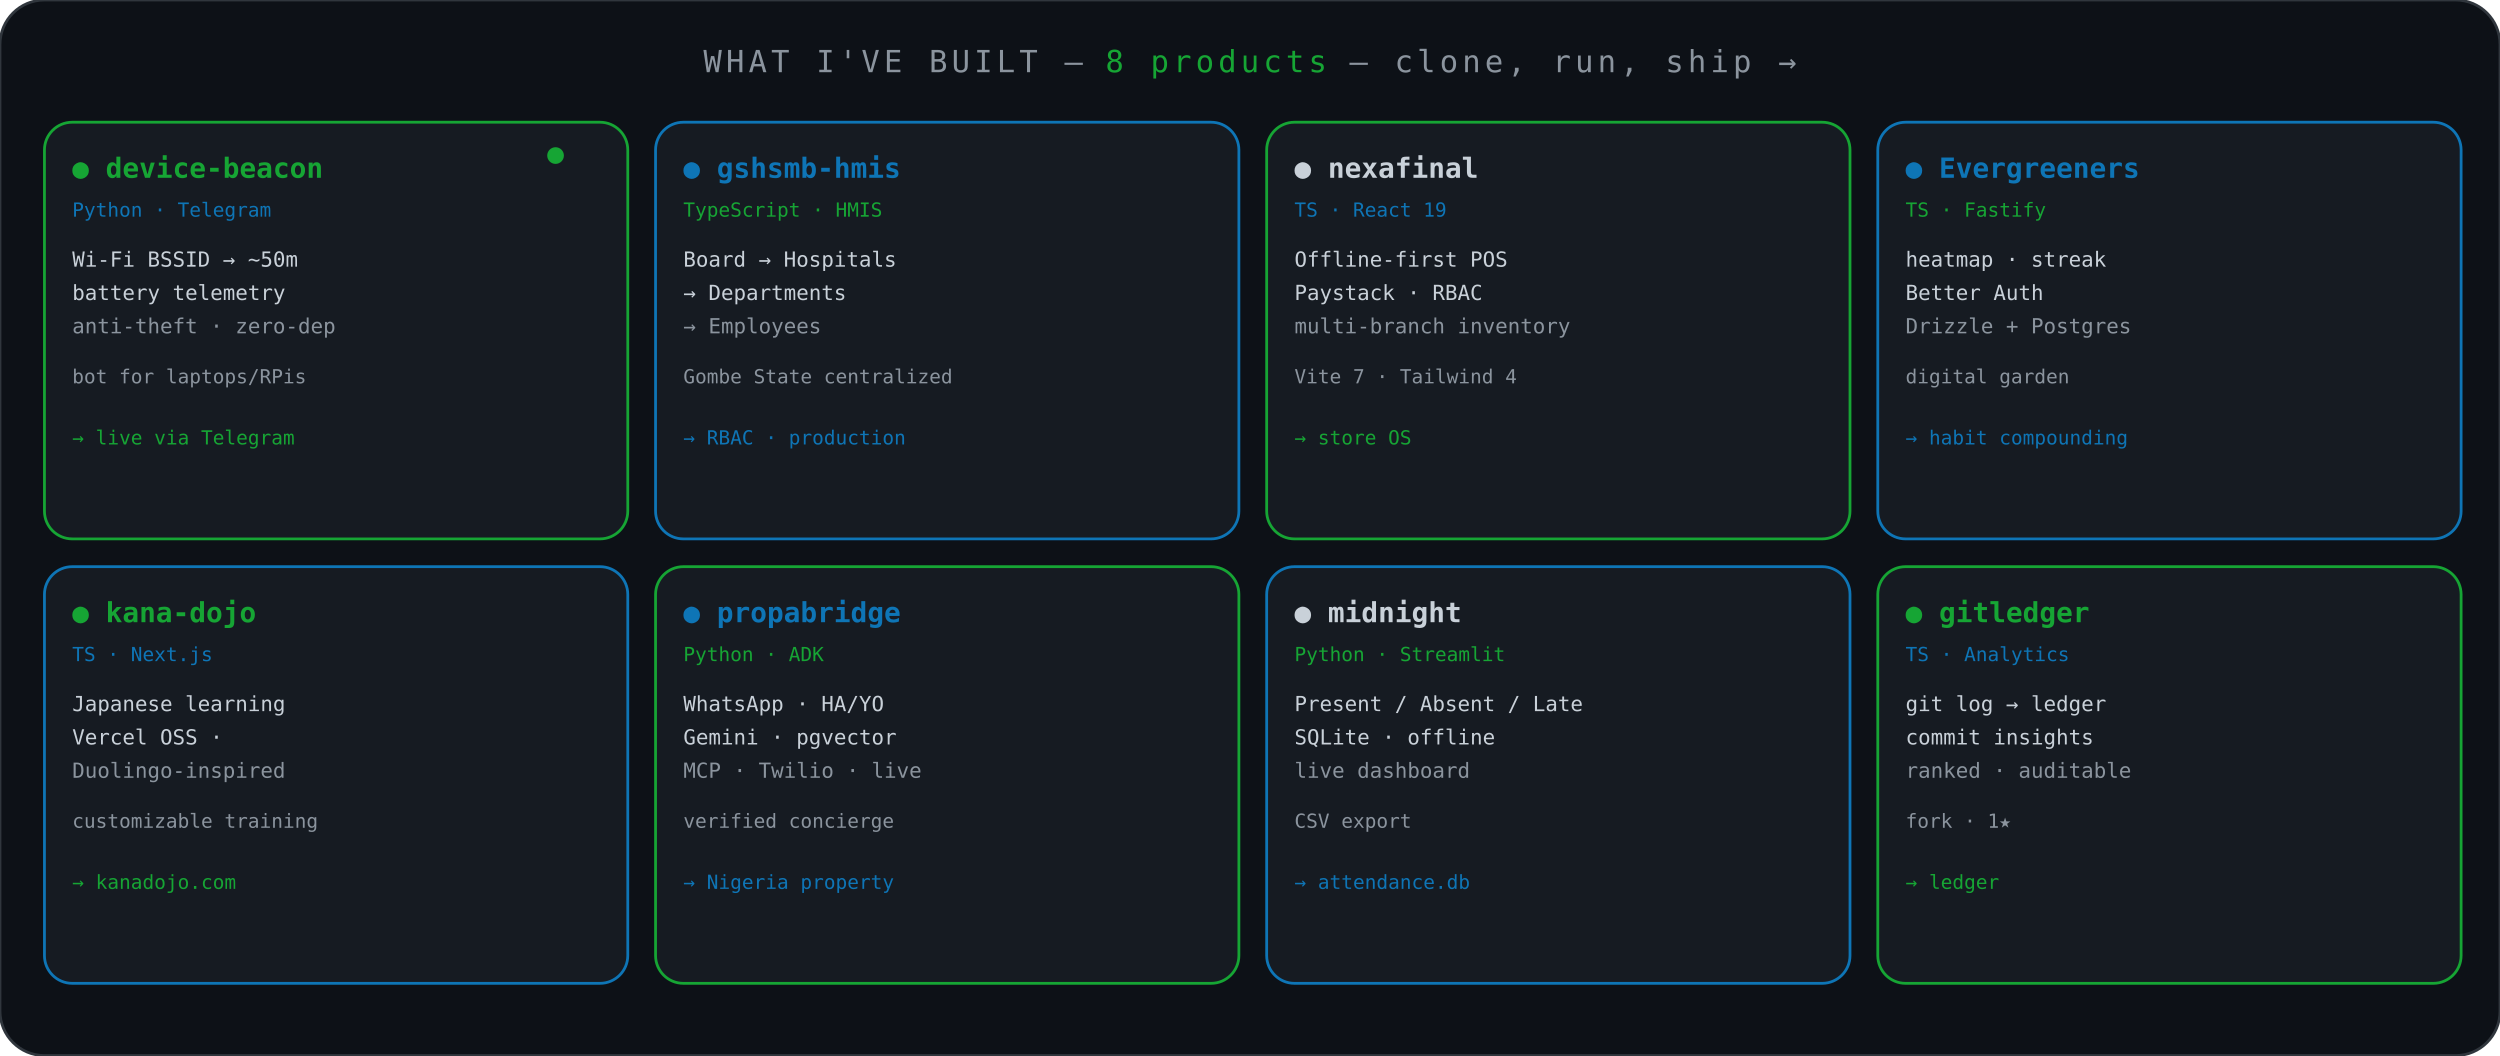
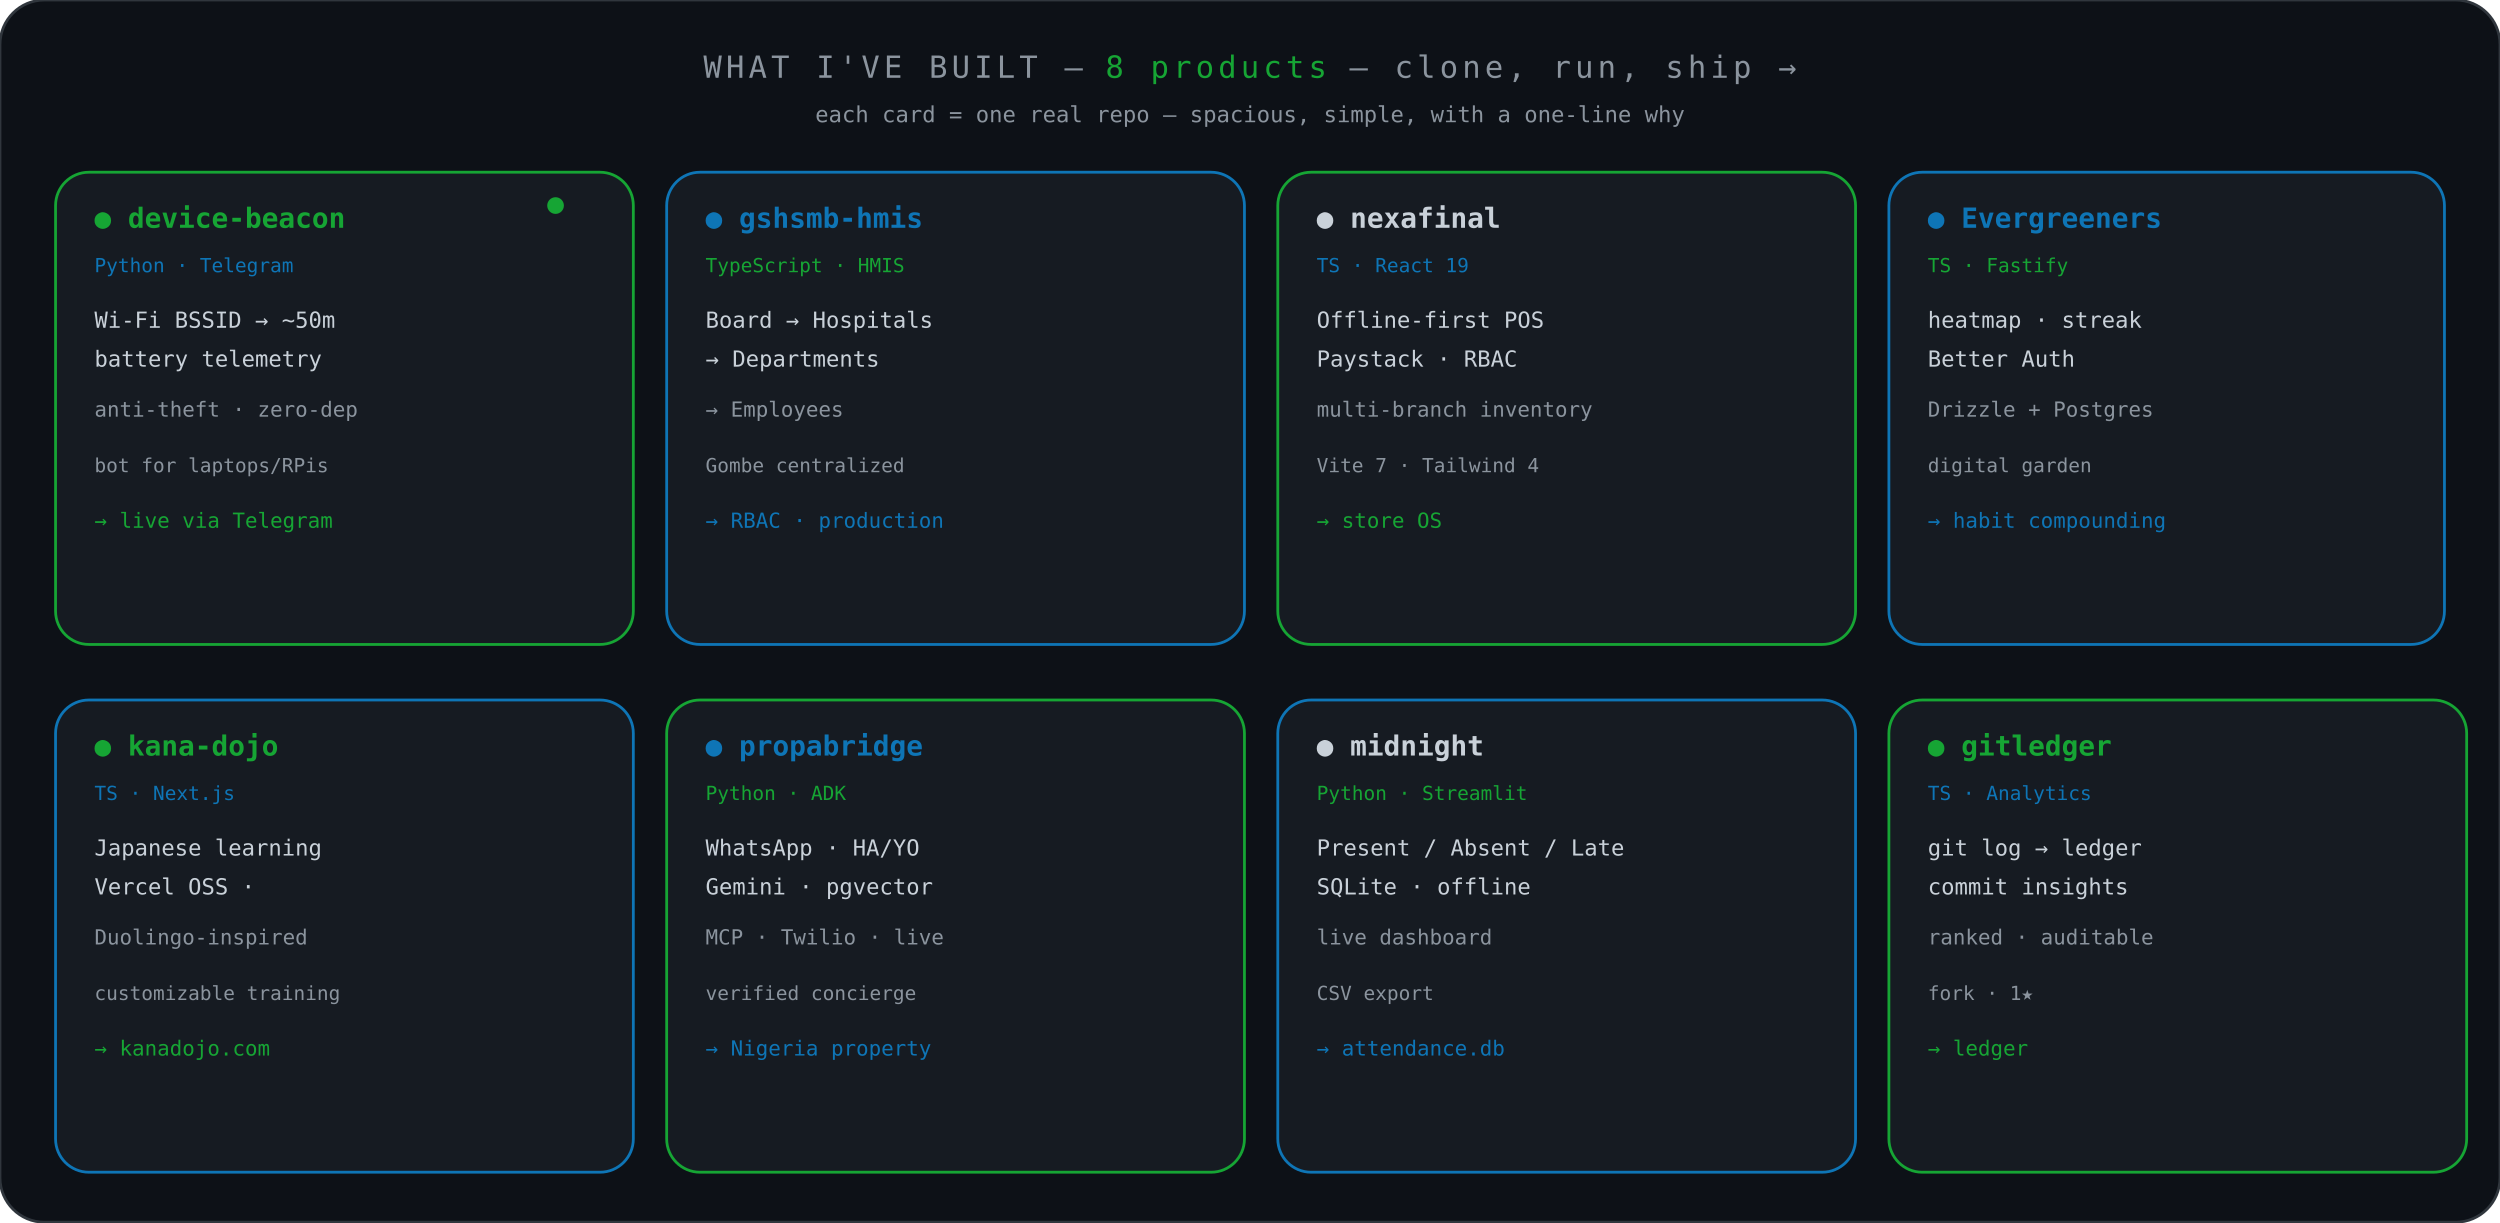
- <svg xmlns="http://www.w3.org/2000/svg" width="900" height="380" viewBox="0 0 900 380" role="img">
-   <rect width="900" height="380" rx="16" fill="#0d1117" stroke="#30363d" />
-   <text x="450" y="26" text-anchor="middle" font-family="monospace" font-size="11" letter-spacing="1.5" fill="#8b949e">WHAT I'VE BUILT — <tspan fill="#16A534">8 products</tspan> — clone, run, ship →</text>
+ <svg xmlns="http://www.w3.org/2000/svg" width="900" height="440" viewBox="0 0 900 440" role="img">
+   <rect width="900" height="440" rx="16" fill="#0d1117" stroke="#30363d" />
+   <text x="450" y="28" text-anchor="middle" font-family="monospace" font-size="11" letter-spacing="1.5" fill="#8b949e">WHAT I'VE BUILT — <tspan fill="#16A534">8 products</tspan> — clone, run, ship →</text>
+   <text x="450" y="44" text-anchor="middle" font-family="monospace" font-size="8" fill="#8b949e">each card = one real repo — spacious, simple, with a one-line why</text>
  <g id="b1">
-     <rect x="16" y="44" width="210" height="150" rx="10" fill="#161b22" stroke="#16A534">
-       <animate attributeName="stroke-opacity" values="0.5;1;0.5" dur="2s" repeatCount="indefinite" />
+     <rect x="20" y="62" width="208" height="170" rx="12" fill="#161b22" stroke="#16A534">
+       <animate attributeName="stroke-opacity" values="0.45;1;0.45" dur="2.5s" repeatCount="indefinite" />
    </rect>
-     <text x="26" y="64" font-family="monospace" font-size="10" font-weight="700" fill="#16A534">● device-beacon</text>
-     <text x="26" y="78" font-family="monospace" font-size="7" fill="#0e75b6">Python · Telegram</text>
-     <text x="26" y="96" font-family="monospace" font-size="7.5" fill="#c9d1d9">Wi-Fi BSSID → ~50m</text>
-     <text x="26" y="108" font-family="monospace" font-size="7.5" fill="#c9d1d9">battery telemetry</text>
-     <text x="26" y="120" font-family="monospace" font-size="7.5" fill="#8b949e">anti-theft · zero-dep</text>
-     <text x="26" y="138" font-family="monospace" font-size="7" fill="#8b949e">bot for laptops/RPis</text>
-     <text x="26" y="160" font-family="monospace" font-size="7" fill="#16A534">→ live via Telegram</text>
-     <circle cx="200" cy="56" r="3" fill="#16A534">
-       <animate attributeName="opacity" values="1;0.2;1" dur="1.2s" repeatCount="indefinite" />
+     <text x="34" y="82" font-family="monospace" font-size="10" font-weight="700" fill="#16A534">● device-beacon</text>
+     <text x="34" y="98" font-family="monospace" font-size="7" fill="#0e75b6">Python · Telegram</text>
+     <text x="34" y="118" font-family="monospace" font-size="8" fill="#c9d1d9">Wi-Fi BSSID → ~50m</text>
+     <text x="34" y="132" font-family="monospace" font-size="8" fill="#c9d1d9">battery telemetry</text>
+     <text x="34" y="150" font-family="monospace" font-size="7.5" fill="#8b949e">anti-theft · zero-dep</text>
+     <text x="34" y="170" font-family="monospace" font-size="7" fill="#8b949e">bot for laptops/RPis</text>
+     <text x="34" y="190" font-family="monospace" font-size="7.5" fill="#16A534">→ live via Telegram</text>
+     <circle cx="200" cy="74" r="3" fill="#16A534">
+       <animate attributeName="opacity" values="1;0.3;1" dur="1.4s" repeatCount="indefinite" />
    </circle>
  </g>
  <g id="b2">
-     <rect x="236" y="44" width="210" height="150" rx="10" fill="#161b22" stroke="#0e75b6">
-       <animate attributeName="stroke-opacity" values="0.5;1;0.5" dur="2s" begin="0.3s" repeatCount="indefinite" />
+     <rect x="240" y="62" width="208" height="170" rx="12" fill="#161b22" stroke="#0e75b6">
+       <animate attributeName="stroke-opacity" values="0.45;1;0.45" dur="2.5s" begin="0.3s" repeatCount="indefinite" />
    </rect>
-     <text x="246" y="64" font-family="monospace" font-size="10" font-weight="700" fill="#0e75b6">● gshsmb-hmis</text>
-     <text x="246" y="78" font-family="monospace" font-size="7" fill="#16A534">TypeScript · HMIS</text>
-     <text x="246" y="96" font-family="monospace" font-size="7.5" fill="#c9d1d9">Board → Hospitals</text>
-     <text x="246" y="108" font-family="monospace" font-size="7.5" fill="#c9d1d9">→ Departments</text>
-     <text x="246" y="120" font-family="monospace" font-size="7.5" fill="#8b949e">→ Employees</text>
-     <text x="246" y="138" font-family="monospace" font-size="7" fill="#8b949e">Gombe State centralized</text>
-     <text x="246" y="160" font-family="monospace" font-size="7" fill="#0e75b6">→ RBAC · production</text>
+     <text x="254" y="82" font-family="monospace" font-size="10" font-weight="700" fill="#0e75b6">● gshsmb-hmis</text>
+     <text x="254" y="98" font-family="monospace" font-size="7" fill="#16A534">TypeScript · HMIS</text>
+     <text x="254" y="118" font-family="monospace" font-size="8" fill="#c9d1d9">Board → Hospitals</text>
+     <text x="254" y="132" font-family="monospace" font-size="8" fill="#c9d1d9">→ Departments</text>
+     <text x="254" y="150" font-family="monospace" font-size="7.5" fill="#8b949e">→ Employees</text>
+     <text x="254" y="170" font-family="monospace" font-size="7" fill="#8b949e">Gombe centralized</text>
+     <text x="254" y="190" font-family="monospace" font-size="7.5" fill="#0e75b6">→ RBAC · production</text>
  </g>
  <g id="b3">
-     <rect x="456" y="44" width="210" height="150" rx="10" fill="#161b22" stroke="#16A534">
-       <animate attributeName="stroke-opacity" values="0.5;1;0.5" dur="2s" begin="0.6s" repeatCount="indefinite" />
+     <rect x="460" y="62" width="208" height="170" rx="12" fill="#161b22" stroke="#16A534">
+       <animate attributeName="stroke-opacity" values="0.45;1;0.45" dur="2.5s" begin="0.6s" repeatCount="indefinite" />
    </rect>
-     <text x="466" y="64" font-family="monospace" font-size="10" font-weight="700" fill="#c9d1d9">● nexafinal</text>
-     <text x="466" y="78" font-family="monospace" font-size="7" fill="#0e75b6">TS · React 19</text>
-     <text x="466" y="96" font-family="monospace" font-size="7.5" fill="#c9d1d9">Offline-first POS</text>
-     <text x="466" y="108" font-family="monospace" font-size="7.5" fill="#c9d1d9">Paystack · RBAC</text>
-     <text x="466" y="120" font-family="monospace" font-size="7.5" fill="#8b949e">multi-branch inventory</text>
-     <text x="466" y="138" font-family="monospace" font-size="7" fill="#8b949e">Vite 7 · Tailwind 4</text>
-     <text x="466" y="160" font-family="monospace" font-size="7" fill="#16A534">→ store OS</text>
+     <text x="474" y="82" font-family="monospace" font-size="10" font-weight="700" fill="#c9d1d9">● nexafinal</text>
+     <text x="474" y="98" font-family="monospace" font-size="7" fill="#0e75b6">TS · React 19</text>
+     <text x="474" y="118" font-family="monospace" font-size="8" fill="#c9d1d9">Offline-first POS</text>
+     <text x="474" y="132" font-family="monospace" font-size="8" fill="#c9d1d9">Paystack · RBAC</text>
+     <text x="474" y="150" font-family="monospace" font-size="7.5" fill="#8b949e">multi-branch inventory</text>
+     <text x="474" y="170" font-family="monospace" font-size="7" fill="#8b949e">Vite 7 · Tailwind 4</text>
+     <text x="474" y="190" font-family="monospace" font-size="7.5" fill="#16A534">→ store OS</text>
  </g>
  <g id="b4">
-     <rect x="676" y="44" width="210" height="150" rx="10" fill="#161b22" stroke="#0e75b6">
-       <animate attributeName="stroke-opacity" values="0.5;1;0.5" dur="2s" begin="0.9s" repeatCount="indefinite" />
+     <rect x="680" y="62" width="200" height="170" rx="12" fill="#161b22" stroke="#0e75b6">
+       <animate attributeName="stroke-opacity" values="0.45;1;0.45" dur="2.5s" begin="0.9s" repeatCount="indefinite" />
    </rect>
-     <text x="686" y="64" font-family="monospace" font-size="10" font-weight="700" fill="#0e75b6">● Evergreeners</text>
-     <text x="686" y="78" font-family="monospace" font-size="7" fill="#16A534">TS · Fastify</text>
-     <text x="686" y="96" font-family="monospace" font-size="7.5" fill="#c9d1d9">heatmap · streak</text>
-     <text x="686" y="108" font-family="monospace" font-size="7.5" fill="#c9d1d9">Better Auth</text>
-     <text x="686" y="120" font-family="monospace" font-size="7.5" fill="#8b949e">Drizzle + Postgres</text>
-     <text x="686" y="138" font-family="monospace" font-size="7" fill="#8b949e">digital garden</text>
-     <text x="686" y="160" font-family="monospace" font-size="7" fill="#0e75b6">→ habit compounding</text>
+     <text x="694" y="82" font-family="monospace" font-size="10" font-weight="700" fill="#0e75b6">● Evergreeners</text>
+     <text x="694" y="98" font-family="monospace" font-size="7" fill="#16A534">TS · Fastify</text>
+     <text x="694" y="118" font-family="monospace" font-size="8" fill="#c9d1d9">heatmap · streak</text>
+     <text x="694" y="132" font-family="monospace" font-size="8" fill="#c9d1d9">Better Auth</text>
+     <text x="694" y="150" font-family="monospace" font-size="7.5" fill="#8b949e">Drizzle + Postgres</text>
+     <text x="694" y="170" font-family="monospace" font-size="7" fill="#8b949e">digital garden</text>
+     <text x="694" y="190" font-family="monospace" font-size="7.5" fill="#0e75b6">→ habit compounding</text>
  </g>
  <g id="b5">
-     <rect x="16" y="204" width="210" height="150" rx="10" fill="#161b22" stroke="#0e75b6">
-       <animate attributeName="stroke-opacity" values="0.5;1;0.5" dur="2s" begin="1.2s" repeatCount="indefinite" />
+     <rect x="20" y="252" width="208" height="170" rx="12" fill="#161b22" stroke="#0e75b6">
+       <animate attributeName="stroke-opacity" values="0.45;1;0.45" dur="2.5s" begin="1.2s" repeatCount="indefinite" />
    </rect>
-     <text x="26" y="224" font-family="monospace" font-size="10" font-weight="700" fill="#16A534">● kana-dojo</text>
-     <text x="26" y="238" font-family="monospace" font-size="7" fill="#0e75b6">TS · Next.js</text>
-     <text x="26" y="256" font-family="monospace" font-size="7.5" fill="#c9d1d9">Japanese learning</text>
-     <text x="26" y="268" font-family="monospace" font-size="7.5" fill="#c9d1d9">Vercel OSS ·</text>
-     <text x="26" y="280" font-family="monospace" font-size="7.5" fill="#8b949e">Duolingo-inspired</text>
-     <text x="26" y="298" font-family="monospace" font-size="7" fill="#8b949e">customizable training</text>
-     <text x="26" y="320" font-family="monospace" font-size="7" fill="#16A534">→ kanadojo.com</text>
+     <text x="34" y="272" font-family="monospace" font-size="10" font-weight="700" fill="#16A534">● kana-dojo</text>
+     <text x="34" y="288" font-family="monospace" font-size="7" fill="#0e75b6">TS · Next.js</text>
+     <text x="34" y="308" font-family="monospace" font-size="8" fill="#c9d1d9">Japanese learning</text>
+     <text x="34" y="322" font-family="monospace" font-size="8" fill="#c9d1d9">Vercel OSS ·</text>
+     <text x="34" y="340" font-family="monospace" font-size="7.5" fill="#8b949e">Duolingo-inspired</text>
+     <text x="34" y="360" font-family="monospace" font-size="7" fill="#8b949e">customizable training</text>
+     <text x="34" y="380" font-family="monospace" font-size="7.5" fill="#16A534">→ kanadojo.com</text>
  </g>
  <g id="b6">
-     <rect x="236" y="204" width="210" height="150" rx="10" fill="#161b22" stroke="#16A534">
-       <animate attributeName="stroke-opacity" values="0.5;1;0.5" dur="2s" begin="1.5s" repeatCount="indefinite" />
+     <rect x="240" y="252" width="208" height="170" rx="12" fill="#161b22" stroke="#16A534">
+       <animate attributeName="stroke-opacity" values="0.45;1;0.45" dur="2.5s" begin="1.5s" repeatCount="indefinite" />
    </rect>
-     <text x="246" y="224" font-family="monospace" font-size="10" font-weight="700" fill="#0e75b6">● propabridge</text>
-     <text x="246" y="238" font-family="monospace" font-size="7" fill="#16A534">Python · ADK</text>
-     <text x="246" y="256" font-family="monospace" font-size="7.5" fill="#c9d1d9">WhatsApp · HA/YO</text>
-     <text x="246" y="268" font-family="monospace" font-size="7.5" fill="#c9d1d9">Gemini · pgvector</text>
-     <text x="246" y="280" font-family="monospace" font-size="7.5" fill="#8b949e">MCP · Twilio · live</text>
-     <text x="246" y="298" font-family="monospace" font-size="7" fill="#8b949e">verified concierge</text>
-     <text x="246" y="320" font-family="monospace" font-size="7" fill="#0e75b6">→ Nigeria property</text>
+     <text x="254" y="272" font-family="monospace" font-size="10" font-weight="700" fill="#0e75b6">● propabridge</text>
+     <text x="254" y="288" font-family="monospace" font-size="7" fill="#16A534">Python · ADK</text>
+     <text x="254" y="308" font-family="monospace" font-size="8" fill="#c9d1d9">WhatsApp · HA/YO</text>
+     <text x="254" y="322" font-family="monospace" font-size="8" fill="#c9d1d9">Gemini · pgvector</text>
+     <text x="254" y="340" font-family="monospace" font-size="7.5" fill="#8b949e">MCP · Twilio · live</text>
+     <text x="254" y="360" font-family="monospace" font-size="7" fill="#8b949e">verified concierge</text>
+     <text x="254" y="380" font-family="monospace" font-size="7.5" fill="#0e75b6">→ Nigeria property</text>
  </g>
  <g id="b7">
-     <rect x="456" y="204" width="210" height="150" rx="10" fill="#161b22" stroke="#0e75b6">
-       <animate attributeName="stroke-opacity" values="0.5;1;0.5" dur="2s" begin="1.8s" repeatCount="indefinite" />
+     <rect x="460" y="252" width="208" height="170" rx="12" fill="#161b22" stroke="#0e75b6">
+       <animate attributeName="stroke-opacity" values="0.45;1;0.45" dur="2.5s" begin="1.8s" repeatCount="indefinite" />
    </rect>
-     <text x="466" y="224" font-family="monospace" font-size="10" font-weight="700" fill="#c9d1d9">● midnight</text>
-     <text x="466" y="238" font-family="monospace" font-size="7" fill="#16A534">Python · Streamlit</text>
-     <text x="466" y="256" font-family="monospace" font-size="7.5" fill="#c9d1d9">Present / Absent / Late</text>
-     <text x="466" y="268" font-family="monospace" font-size="7.5" fill="#c9d1d9">SQLite · offline</text>
-     <text x="466" y="280" font-family="monospace" font-size="7.5" fill="#8b949e">live dashboard</text>
-     <text x="466" y="298" font-family="monospace" font-size="7" fill="#8b949e">CSV export</text>
-     <text x="466" y="320" font-family="monospace" font-size="7" fill="#0e75b6">→ attendance.db</text>
+     <text x="474" y="272" font-family="monospace" font-size="10" font-weight="700" fill="#c9d1d9">● midnight</text>
+     <text x="474" y="288" font-family="monospace" font-size="7" fill="#16A534">Python · Streamlit</text>
+     <text x="474" y="308" font-family="monospace" font-size="8" fill="#c9d1d9">Present / Absent / Late</text>
+     <text x="474" y="322" font-family="monospace" font-size="8" fill="#c9d1d9">SQLite · offline</text>
+     <text x="474" y="340" font-family="monospace" font-size="7.5" fill="#8b949e">live dashboard</text>
+     <text x="474" y="360" font-family="monospace" font-size="7" fill="#8b949e">CSV export</text>
+     <text x="474" y="380" font-family="monospace" font-size="7.5" fill="#0e75b6">→ attendance.db</text>
  </g>
  <g id="b8">
-     <rect x="676" y="204" width="210" height="150" rx="10" fill="#161b22" stroke="#16A534">
-       <animate attributeName="stroke-opacity" values="0.5;1;0.5" dur="2s" begin="2.1s" repeatCount="indefinite" />
+     <rect x="680" y="252" width="208" height="170" rx="12" fill="#161b22" stroke="#16A534">
+       <animate attributeName="stroke-opacity" values="0.45;1;0.45" dur="2.5s" begin="2.1s" repeatCount="indefinite" />
    </rect>
-     <text x="686" y="224" font-family="monospace" font-size="10" font-weight="700" fill="#16A534">● gitledger</text>
-     <text x="686" y="238" font-family="monospace" font-size="7" fill="#0e75b6">TS · Analytics</text>
-     <text x="686" y="256" font-family="monospace" font-size="7.5" fill="#c9d1d9">git log → ledger</text>
-     <text x="686" y="268" font-family="monospace" font-size="7.5" fill="#c9d1d9">commit insights</text>
-     <text x="686" y="280" font-family="monospace" font-size="7.5" fill="#8b949e">ranked · auditable</text>
-     <text x="686" y="298" font-family="monospace" font-size="7" fill="#8b949e">fork · 1★</text>
-     <text x="686" y="320" font-family="monospace" font-size="7" fill="#16A534">→ ledger</text>
+     <text x="694" y="272" font-family="monospace" font-size="10" font-weight="700" fill="#16A534">● gitledger</text>
+     <text x="694" y="288" font-family="monospace" font-size="7" fill="#0e75b6">TS · Analytics</text>
+     <text x="694" y="308" font-family="monospace" font-size="8" fill="#c9d1d9">git log → ledger</text>
+     <text x="694" y="322" font-family="monospace" font-size="8" fill="#c9d1d9">commit insights</text>
+     <text x="694" y="340" font-family="monospace" font-size="7.5" fill="#8b949e">ranked · auditable</text>
+     <text x="694" y="360" font-family="monospace" font-size="7" fill="#8b949e">fork · 1★</text>
+     <text x="694" y="380" font-family="monospace" font-size="7.5" fill="#16A534">→ ledger</text>
  </g>
</svg>
